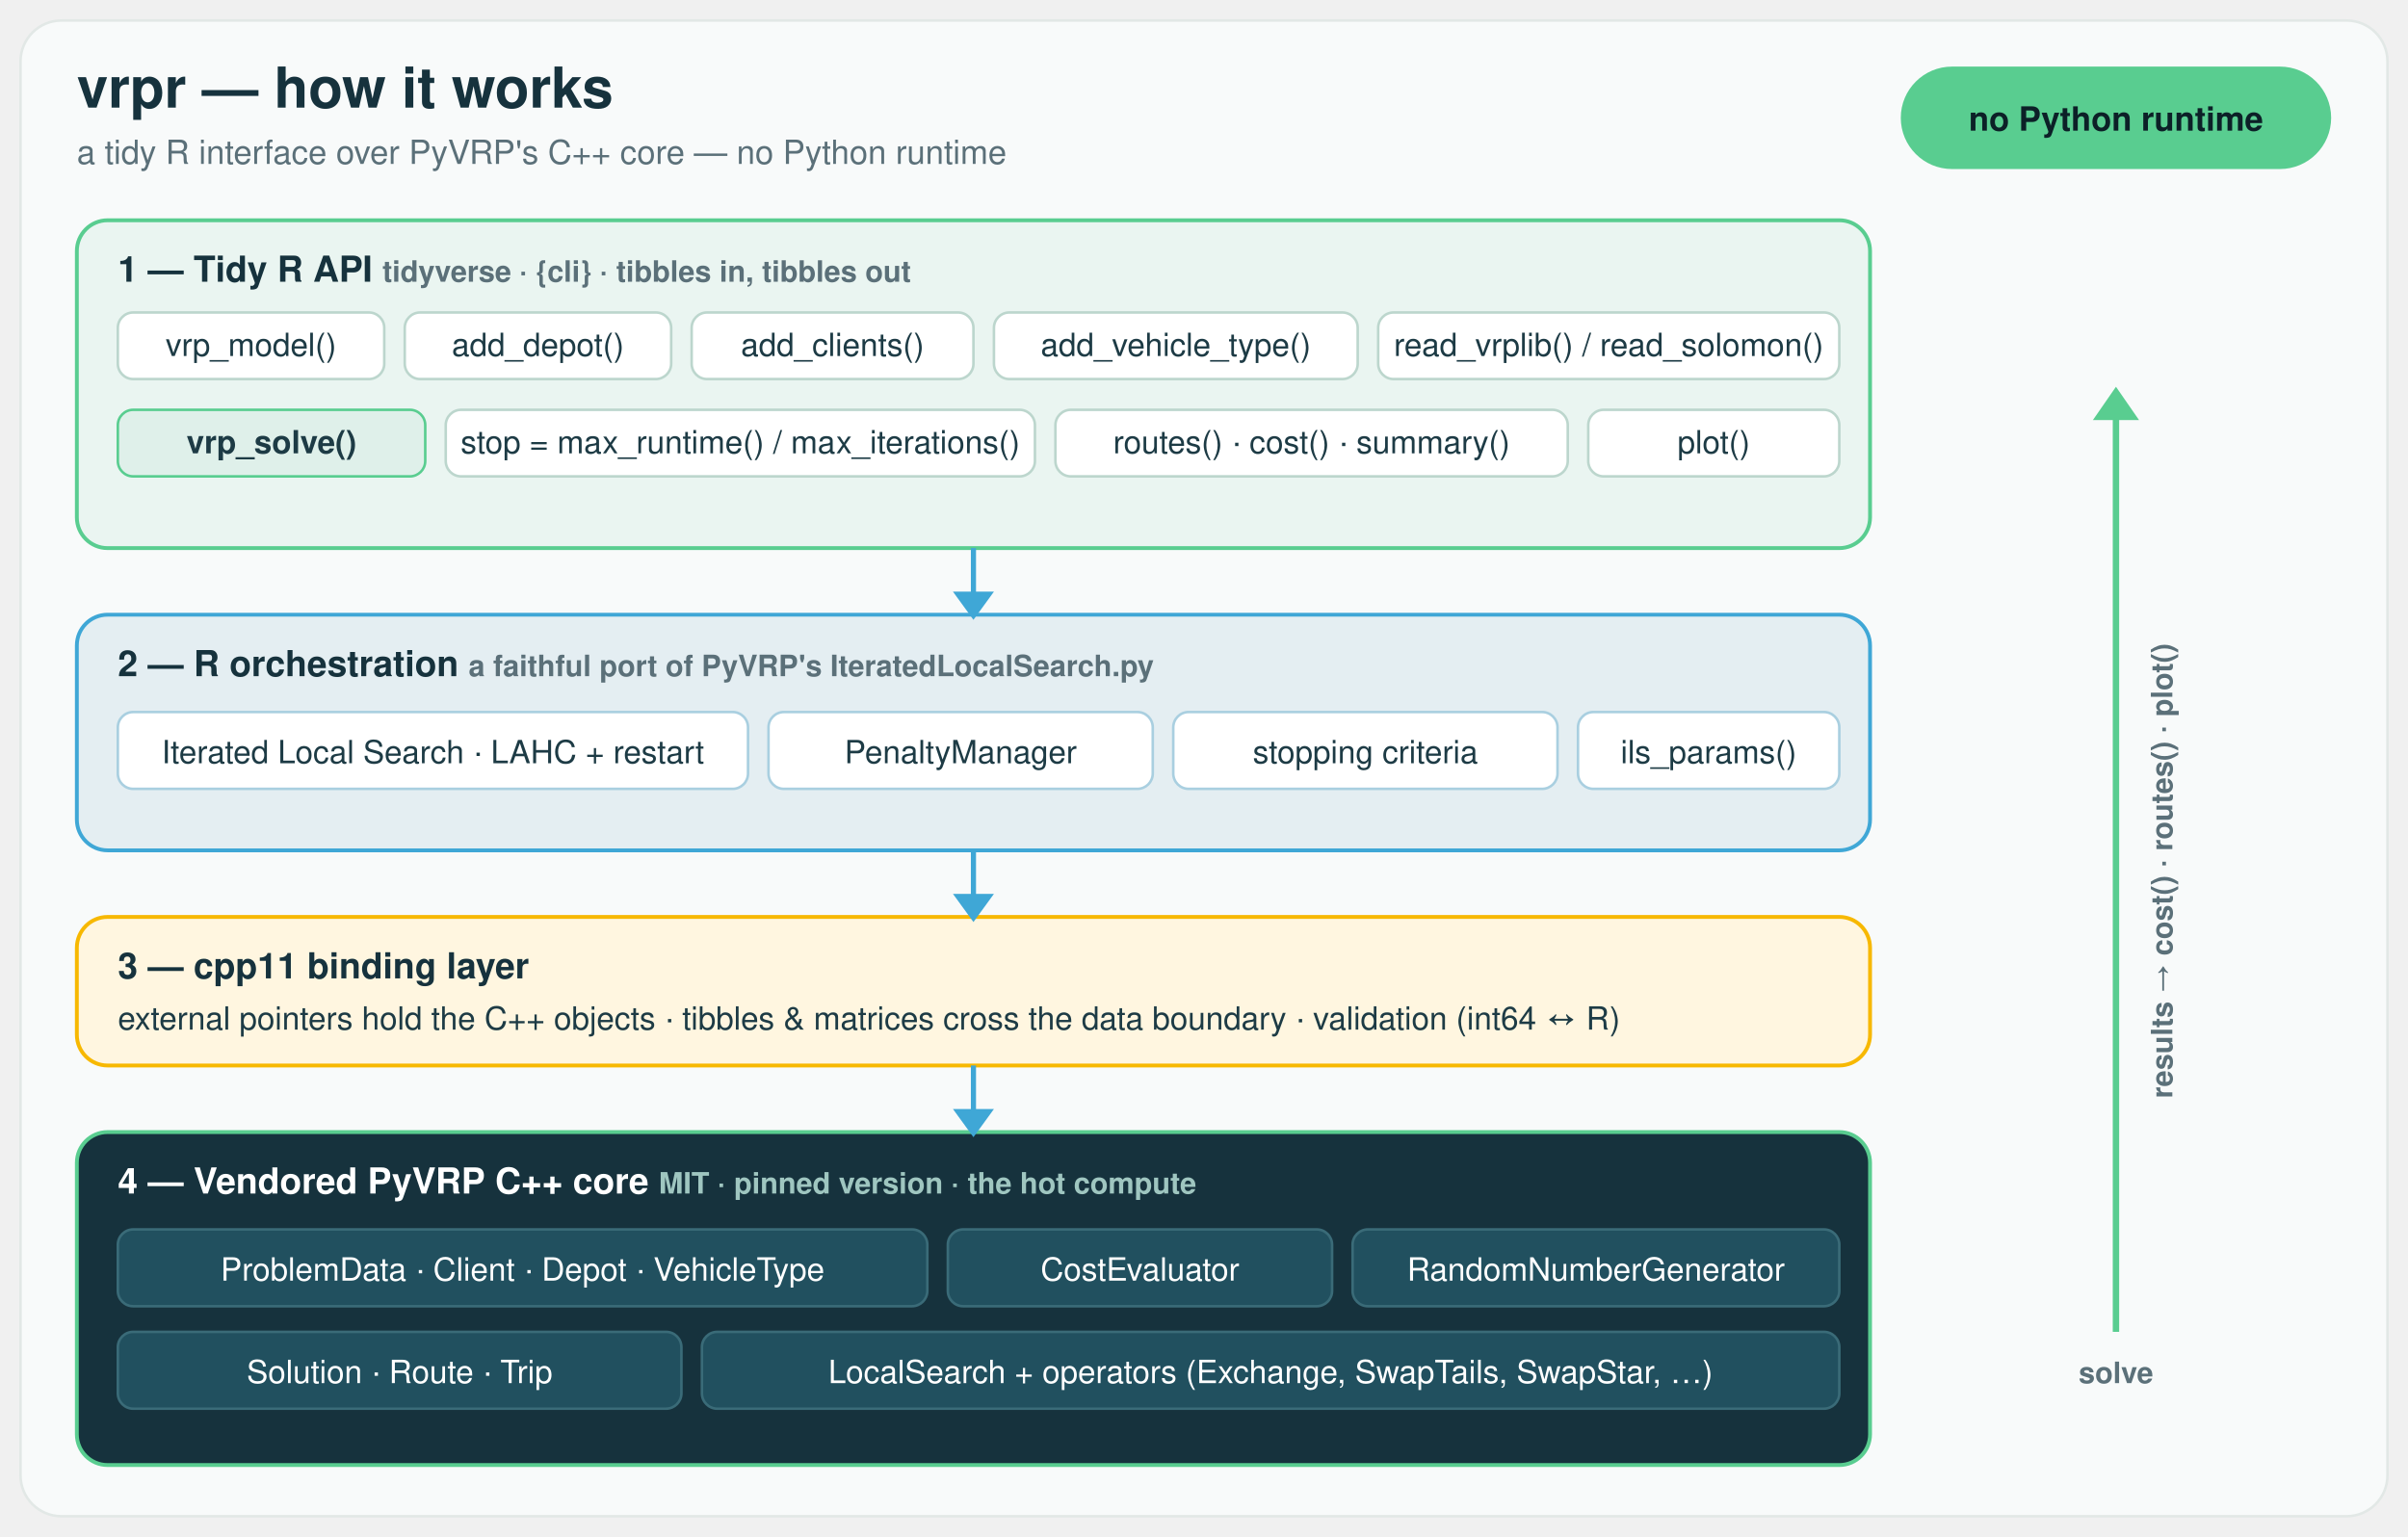
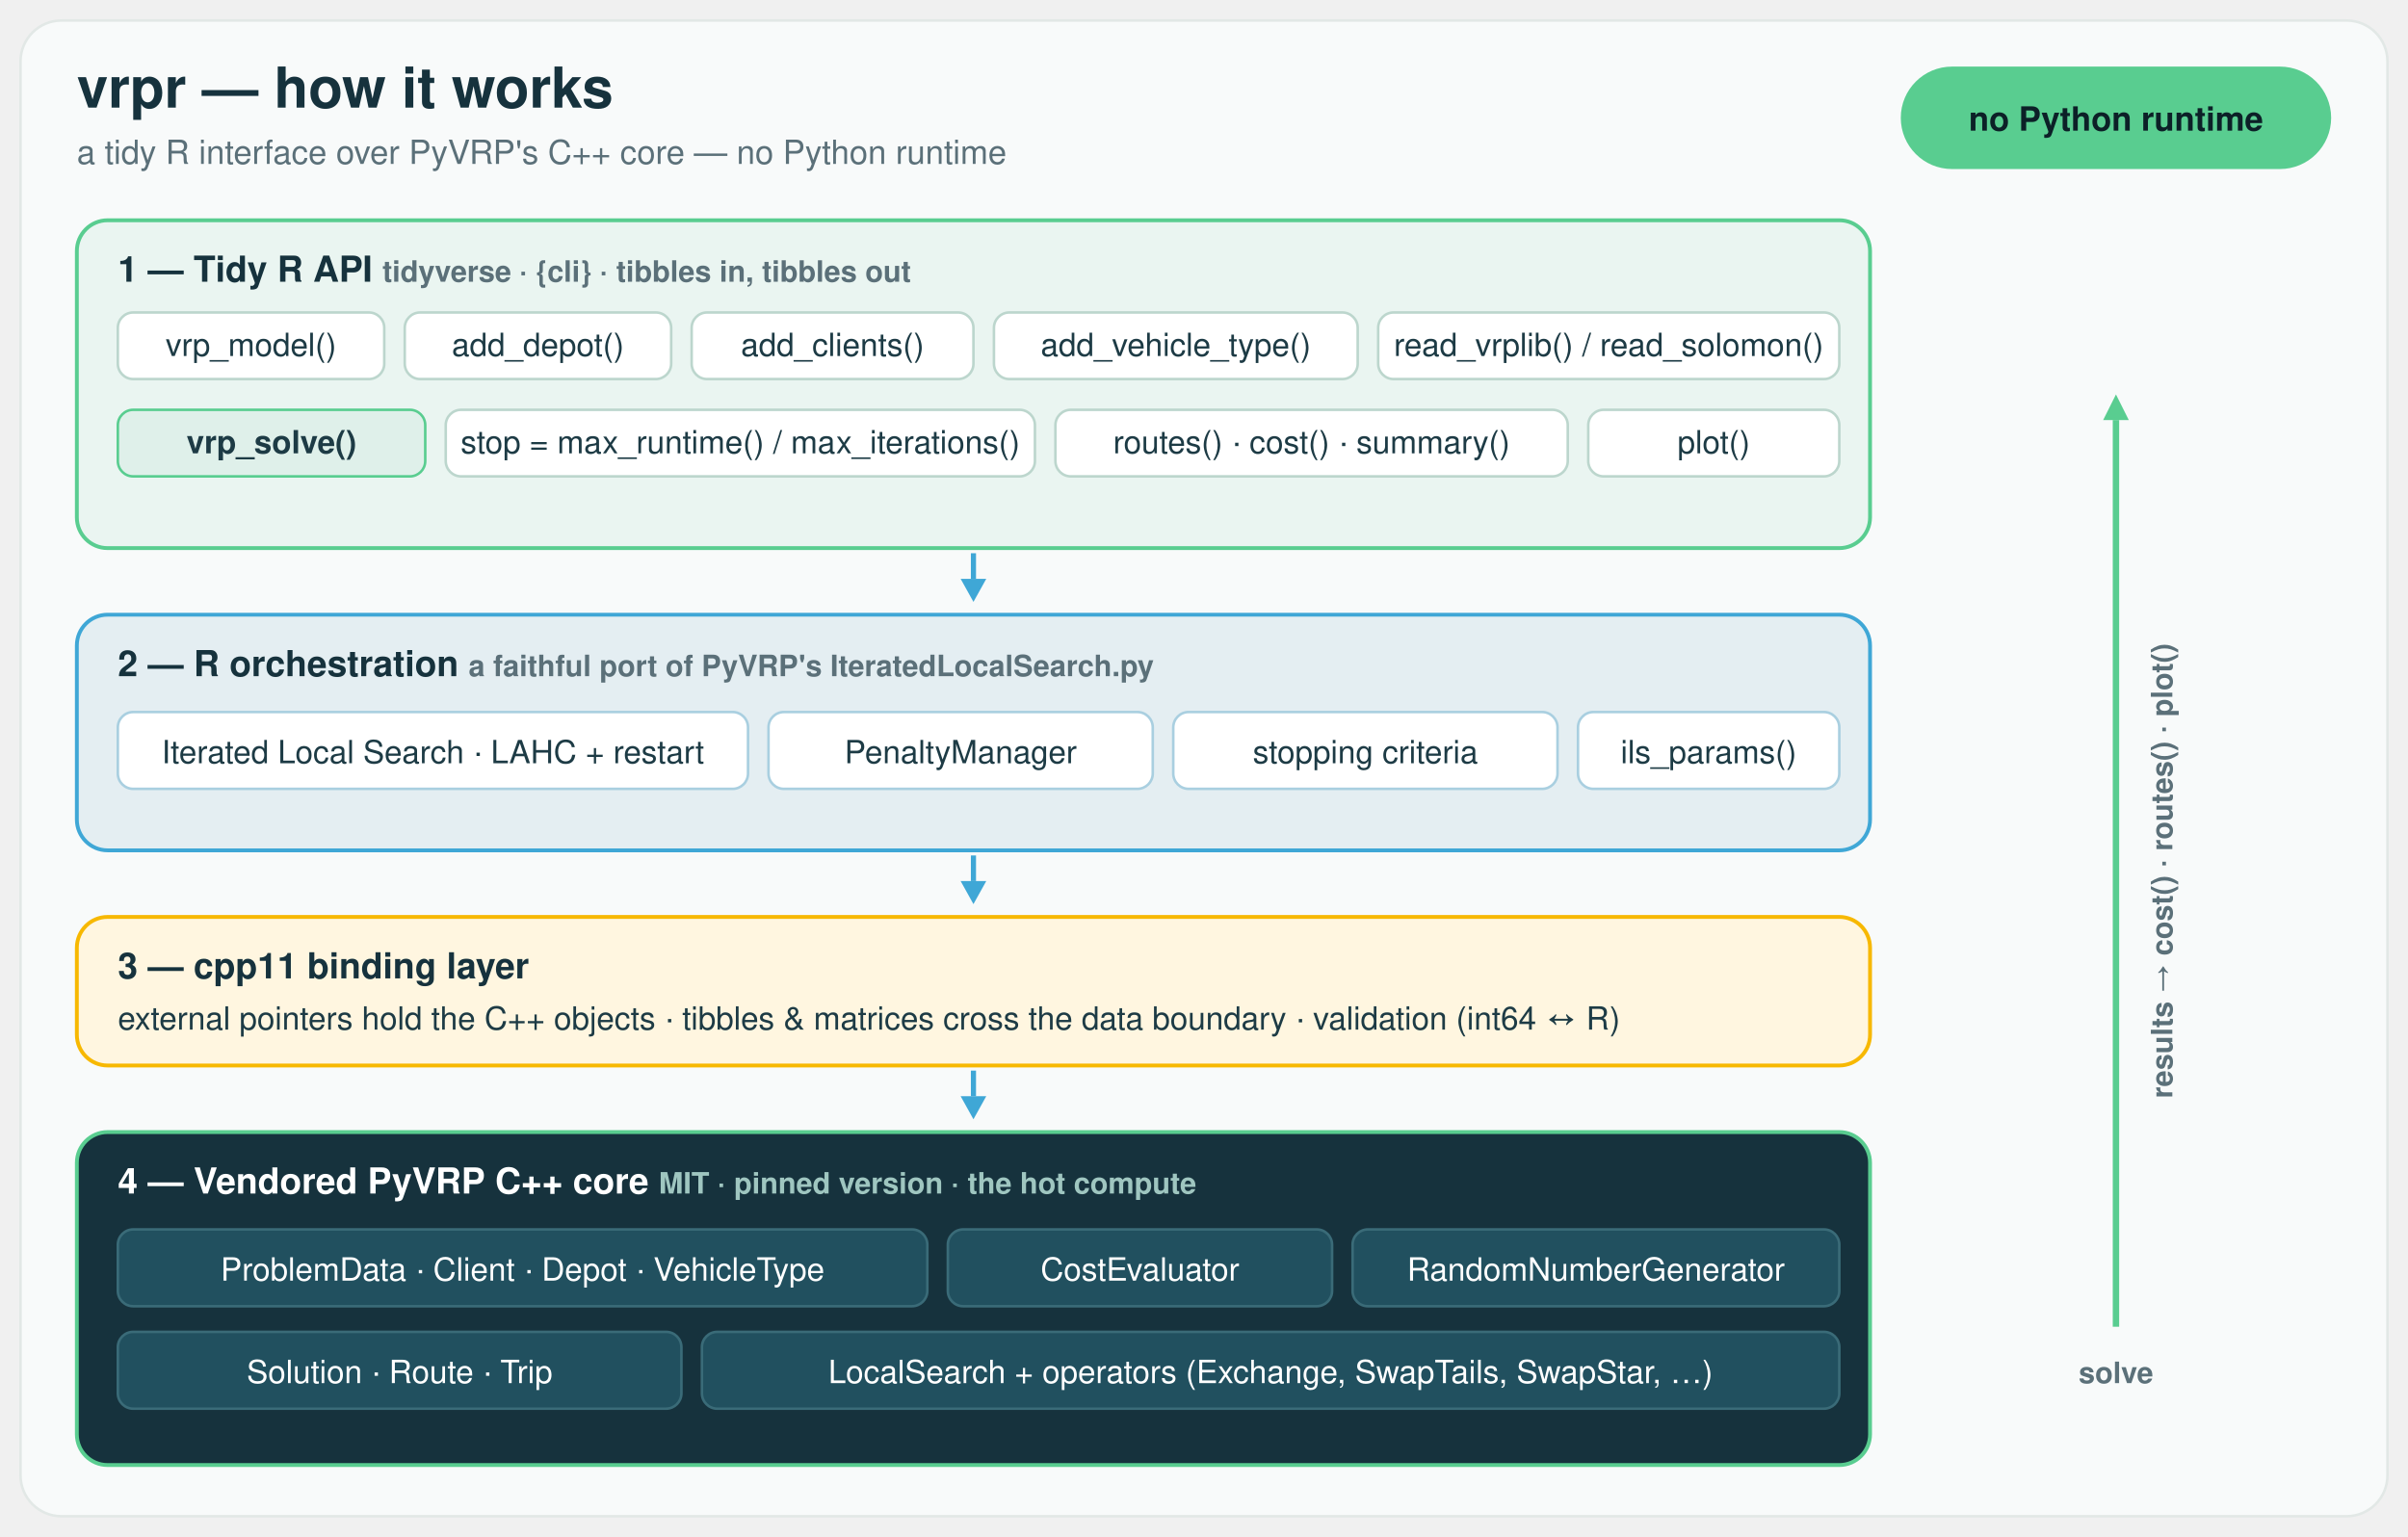
<svg xmlns="http://www.w3.org/2000/svg" viewBox="0 0 940 600" width="940" height="600" font-family="'Segoe UI','Helvetica Neue',Helvetica,Arial,sans-serif" role="img" aria-label="vrpr architecture">
  <style>
    .title { font-size: 22px; font-weight: 700; fill: #16323d; }
    .sub   { font-size: 13px; fill: #5b7079; }
    .lyr   { font-size: 14px; font-weight: 700; }
    .lyrsub{ font-size: 11.5px; }
    .chip  { font-size: 12.5px; fill: #1d3b45; }
    .chipw { font-size: 12.5px; fill: #ffffff; }
    .flow  { font-size: 11.5px; fill: #5b7079; font-weight: 600; }
  </style>
  <rect x="8" y="8" width="924" height="584" rx="16" fill="#f8fafa" stroke="#e2e8e6" />
  <text x="30" y="42" class="title">vrpr — how it works</text>
  <text x="30" y="64" class="sub">a tidy R interface over PyVRP's C++ core — no Python runtime</text>
  <rect x="742" y="26" width="168" height="40" rx="20" fill="#59cd90" />
  <text x="826" y="51" text-anchor="middle" font-size="13" font-weight="700" fill="#0c2027">no Python runtime</text>
  <rect x="30" y="86" width="700" height="128" rx="12" fill="#eaf5f1" stroke="#59cd90" stroke-width="1.5" />
  <text x="46" y="110" class="lyr" fill="#16323d">1 — Tidy R API <tspan class="lyrsub" fill="#5b7079">tidyverse · {cli} · tibbles in, tibbles out</tspan>
  </text>
  <g>
    <rect x="46" y="122" width="104" height="26" rx="6" fill="#fff" stroke="#bcd6cd" />
    <text x="98" y="139" text-anchor="middle" class="chip">vrp_model()</text>
    <rect x="158" y="122" width="104" height="26" rx="6" fill="#fff" stroke="#bcd6cd" />
    <text x="210" y="139" text-anchor="middle" class="chip">add_depot()</text>
    <rect x="270" y="122" width="110" height="26" rx="6" fill="#fff" stroke="#bcd6cd" />
    <text x="325" y="139" text-anchor="middle" class="chip">add_clients()</text>
    <rect x="388" y="122" width="142" height="26" rx="6" fill="#fff" stroke="#bcd6cd" />
    <text x="459" y="139" text-anchor="middle" class="chip">add_vehicle_type()</text>
    <rect x="538" y="122" width="180" height="26" rx="6" fill="#fff" stroke="#bcd6cd" />
    <text x="628" y="139" text-anchor="middle" class="chip">read_vrplib() / read_solomon()</text>
    <rect x="46" y="160" width="120" height="26" rx="6" fill="#dff0ea" stroke="#59cd90" />
    <text x="106" y="177" text-anchor="middle" class="chip" font-weight="700">vrp_solve()</text>
    <rect x="174" y="160" width="230" height="26" rx="6" fill="#fff" stroke="#bcd6cd" />
    <text x="289" y="177" text-anchor="middle" class="chip">stop = max_runtime() / max_iterations()</text>
    <rect x="412" y="160" width="200" height="26" rx="6" fill="#fff" stroke="#bcd6cd" />
    <text x="512" y="177" text-anchor="middle" class="chip">routes() · cost() · summary()</text>
    <rect x="620" y="160" width="98" height="26" rx="6" fill="#fff" stroke="#bcd6cd" />
    <text x="669" y="177" text-anchor="middle" class="chip">plot()</text>
  </g>
  <rect x="30" y="240" width="700" height="92" rx="12" fill="#e4eef2" stroke="#3fa7d6" stroke-width="1.5" />
  <text x="46" y="264" class="lyr" fill="#16323d">2 — R orchestration <tspan class="lyrsub" fill="#5b7079">a faithful port of PyVRP's IteratedLocalSearch.py</tspan>
  </text>
  <g>
    <rect x="46" y="278" width="246" height="30" rx="6" fill="#fff" stroke="#a9cfe0" />
    <text x="169" y="298" text-anchor="middle" class="chip">Iterated Local Search · LAHC + restart</text>
    <rect x="300" y="278" width="150" height="30" rx="6" fill="#fff" stroke="#a9cfe0" />
    <text x="375" y="298" text-anchor="middle" class="chip">PenaltyManager</text>
    <rect x="458" y="278" width="150" height="30" rx="6" fill="#fff" stroke="#a9cfe0" />
    <text x="533" y="298" text-anchor="middle" class="chip">stopping criteria</text>
    <rect x="616" y="278" width="102" height="30" rx="6" fill="#fff" stroke="#a9cfe0" />
    <text x="667" y="298" text-anchor="middle" class="chip">ils_params()</text>
  </g>
  <rect x="30" y="358" width="700" height="58" rx="12" fill="#fff6e0" stroke="#f7b801" stroke-width="1.5" />
  <text x="46" y="382" class="lyr" fill="#16323d">3 — cpp11 binding layer</text>
  <text x="46" y="402" class="chip">external pointers hold the C++ objects · tibbles &amp; matrices cross the data boundary · validation (int64 ↔ R)</text>
  <rect x="30" y="442" width="700" height="130" rx="12" fill="#16323d" stroke="#59cd90" stroke-width="1.5" />
  <text x="46" y="466" class="lyr" fill="#ffffff">4 — Vendored PyVRP C++ core <tspan class="lyrsub" fill="#9fc6c0">MIT · pinned version · the hot compute</tspan>
  </text>
  <g>
    <rect x="46" y="480" width="316" height="30" rx="6" fill="#21505f" stroke="#3a6b78" />
    <text x="204" y="500" text-anchor="middle" class="chipw">ProblemData · Client · Depot · VehicleType</text>
    <rect x="370" y="480" width="150" height="30" rx="6" fill="#21505f" stroke="#3a6b78" />
    <text x="445" y="500" text-anchor="middle" class="chipw">CostEvaluator</text>
    <rect x="528" y="480" width="190" height="30" rx="6" fill="#21505f" stroke="#3a6b78" />
    <text x="623" y="500" text-anchor="middle" class="chipw">RandomNumberGenerator</text>
    <rect x="46" y="520" width="220" height="30" rx="6" fill="#21505f" stroke="#3a6b78" />
    <text x="156" y="540" text-anchor="middle" class="chipw">Solution · Route · Trip</text>
    <rect x="274" y="520" width="444" height="30" rx="6" fill="#21505f" stroke="#3a6b78" />
    <text x="496" y="540" text-anchor="middle" class="chipw">LocalSearch + operators (Exchange, SwapTails, SwapStar, …)</text>
  </g>
  <g fill="#3fa7d6" stroke="none">
-     <line x1="380" y1="214" x2="380" y2="232" stroke="#3fa7d6" stroke-width="2" />
-     <path d="M372,231 L388,231 L380,242 Z" />
-     <line x1="380" y1="332" x2="380" y2="350" stroke="#3fa7d6" stroke-width="2" />
-     <path d="M372,349 L388,349 L380,360 Z" />
-     <line x1="380" y1="416" x2="380" y2="434" stroke="#3fa7d6" stroke-width="2" />
-     <path d="M372,433 L388,433 L380,444 Z" />
+     <line x1="380" y1="216" x2="380" y2="226" stroke="#3fa7d6" stroke-width="2" />
+     <path d="M375,226 L385,226 L380,235 Z" />
+     <line x1="380" y1="334" x2="380" y2="344" stroke="#3fa7d6" stroke-width="2" />
+     <path d="M375,344 L385,344 L380,353 Z" />
+     <line x1="380" y1="418" x2="380" y2="428" stroke="#3fa7d6" stroke-width="2" />
+     <path d="M375,428 L385,428 L380,437 Z" />
  </g>
-   <line x1="826" y1="520" x2="826" y2="162" stroke="#59cd90" stroke-width="2.5" />
-   <path d="M817,164 L835,164 L826,151 Z" fill="#59cd90" stroke="none" />
+   <line x1="826" y1="518" x2="826" y2="164" stroke="#59cd90" stroke-width="2.5" />
+   <path d="M821,164 L831,164 L826,154 Z" fill="#59cd90" stroke="none" />
  <text x="826" y="540" text-anchor="middle" class="flow">solve</text>
  <g transform="translate(848,340) rotate(-90)">
    <text x="0" y="0" text-anchor="middle" class="flow" fill="#3a7d6a">results → cost() · routes() · plot()</text>
  </g>
</svg>
